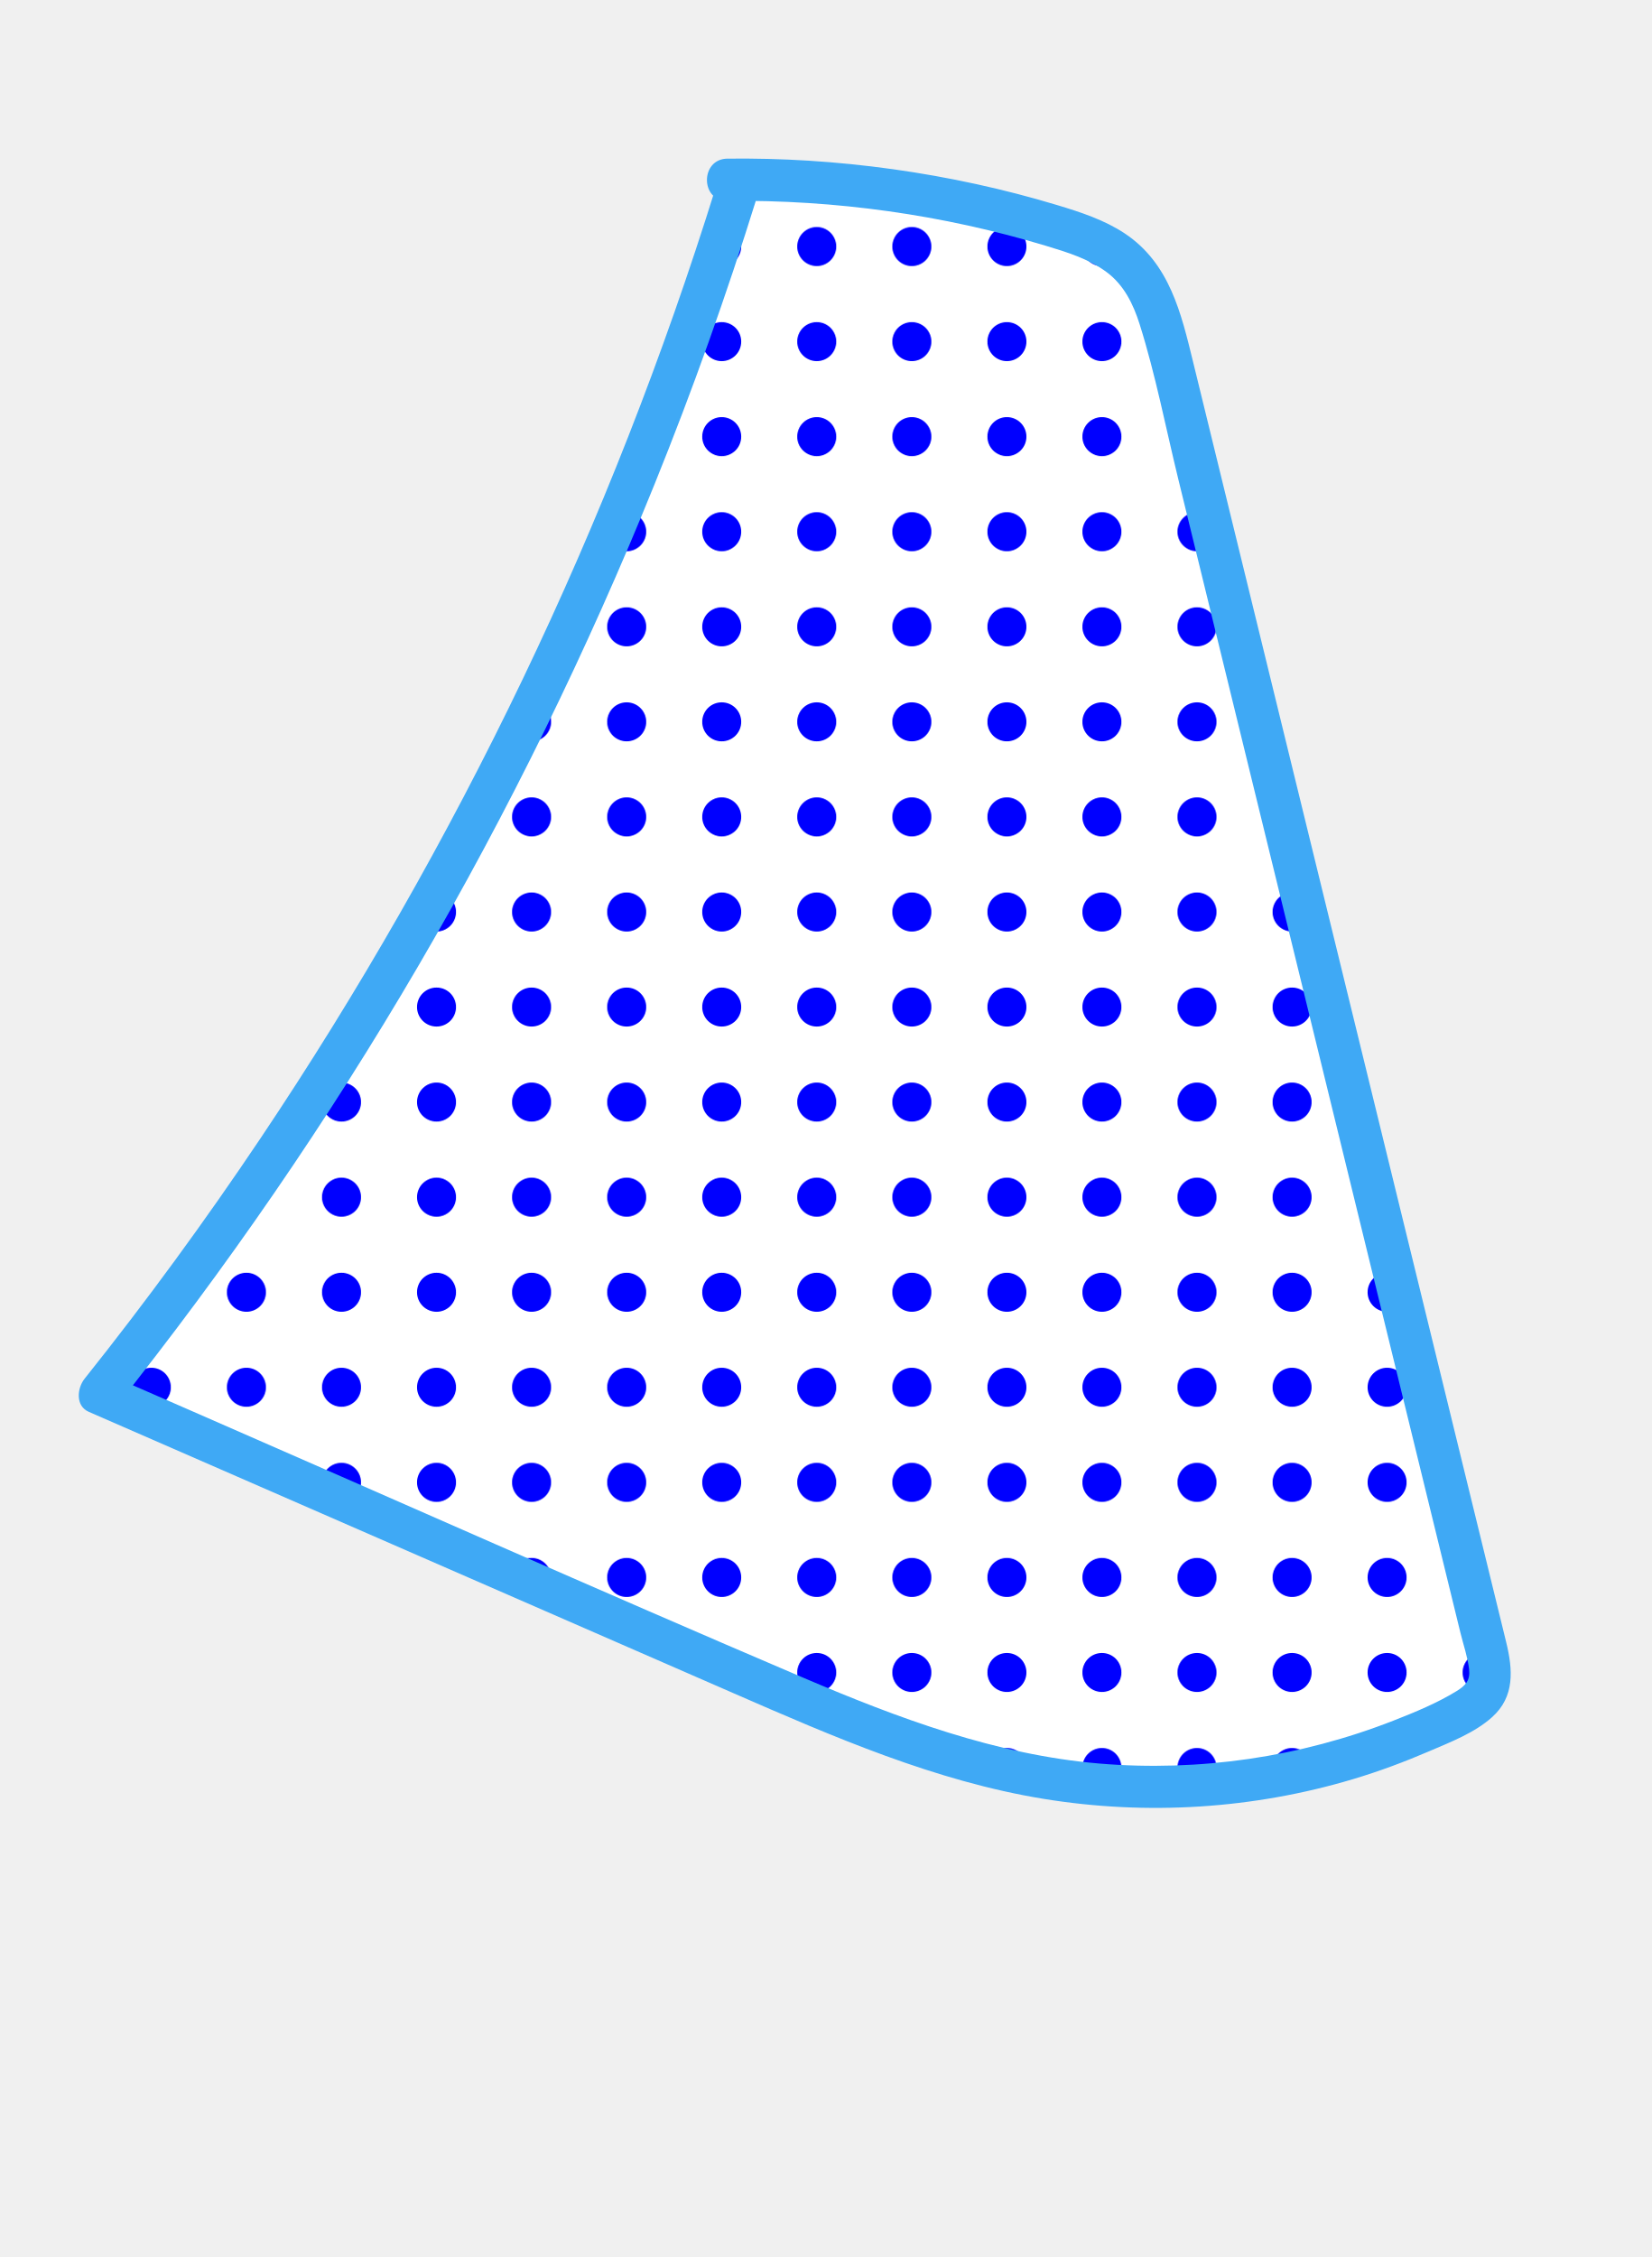
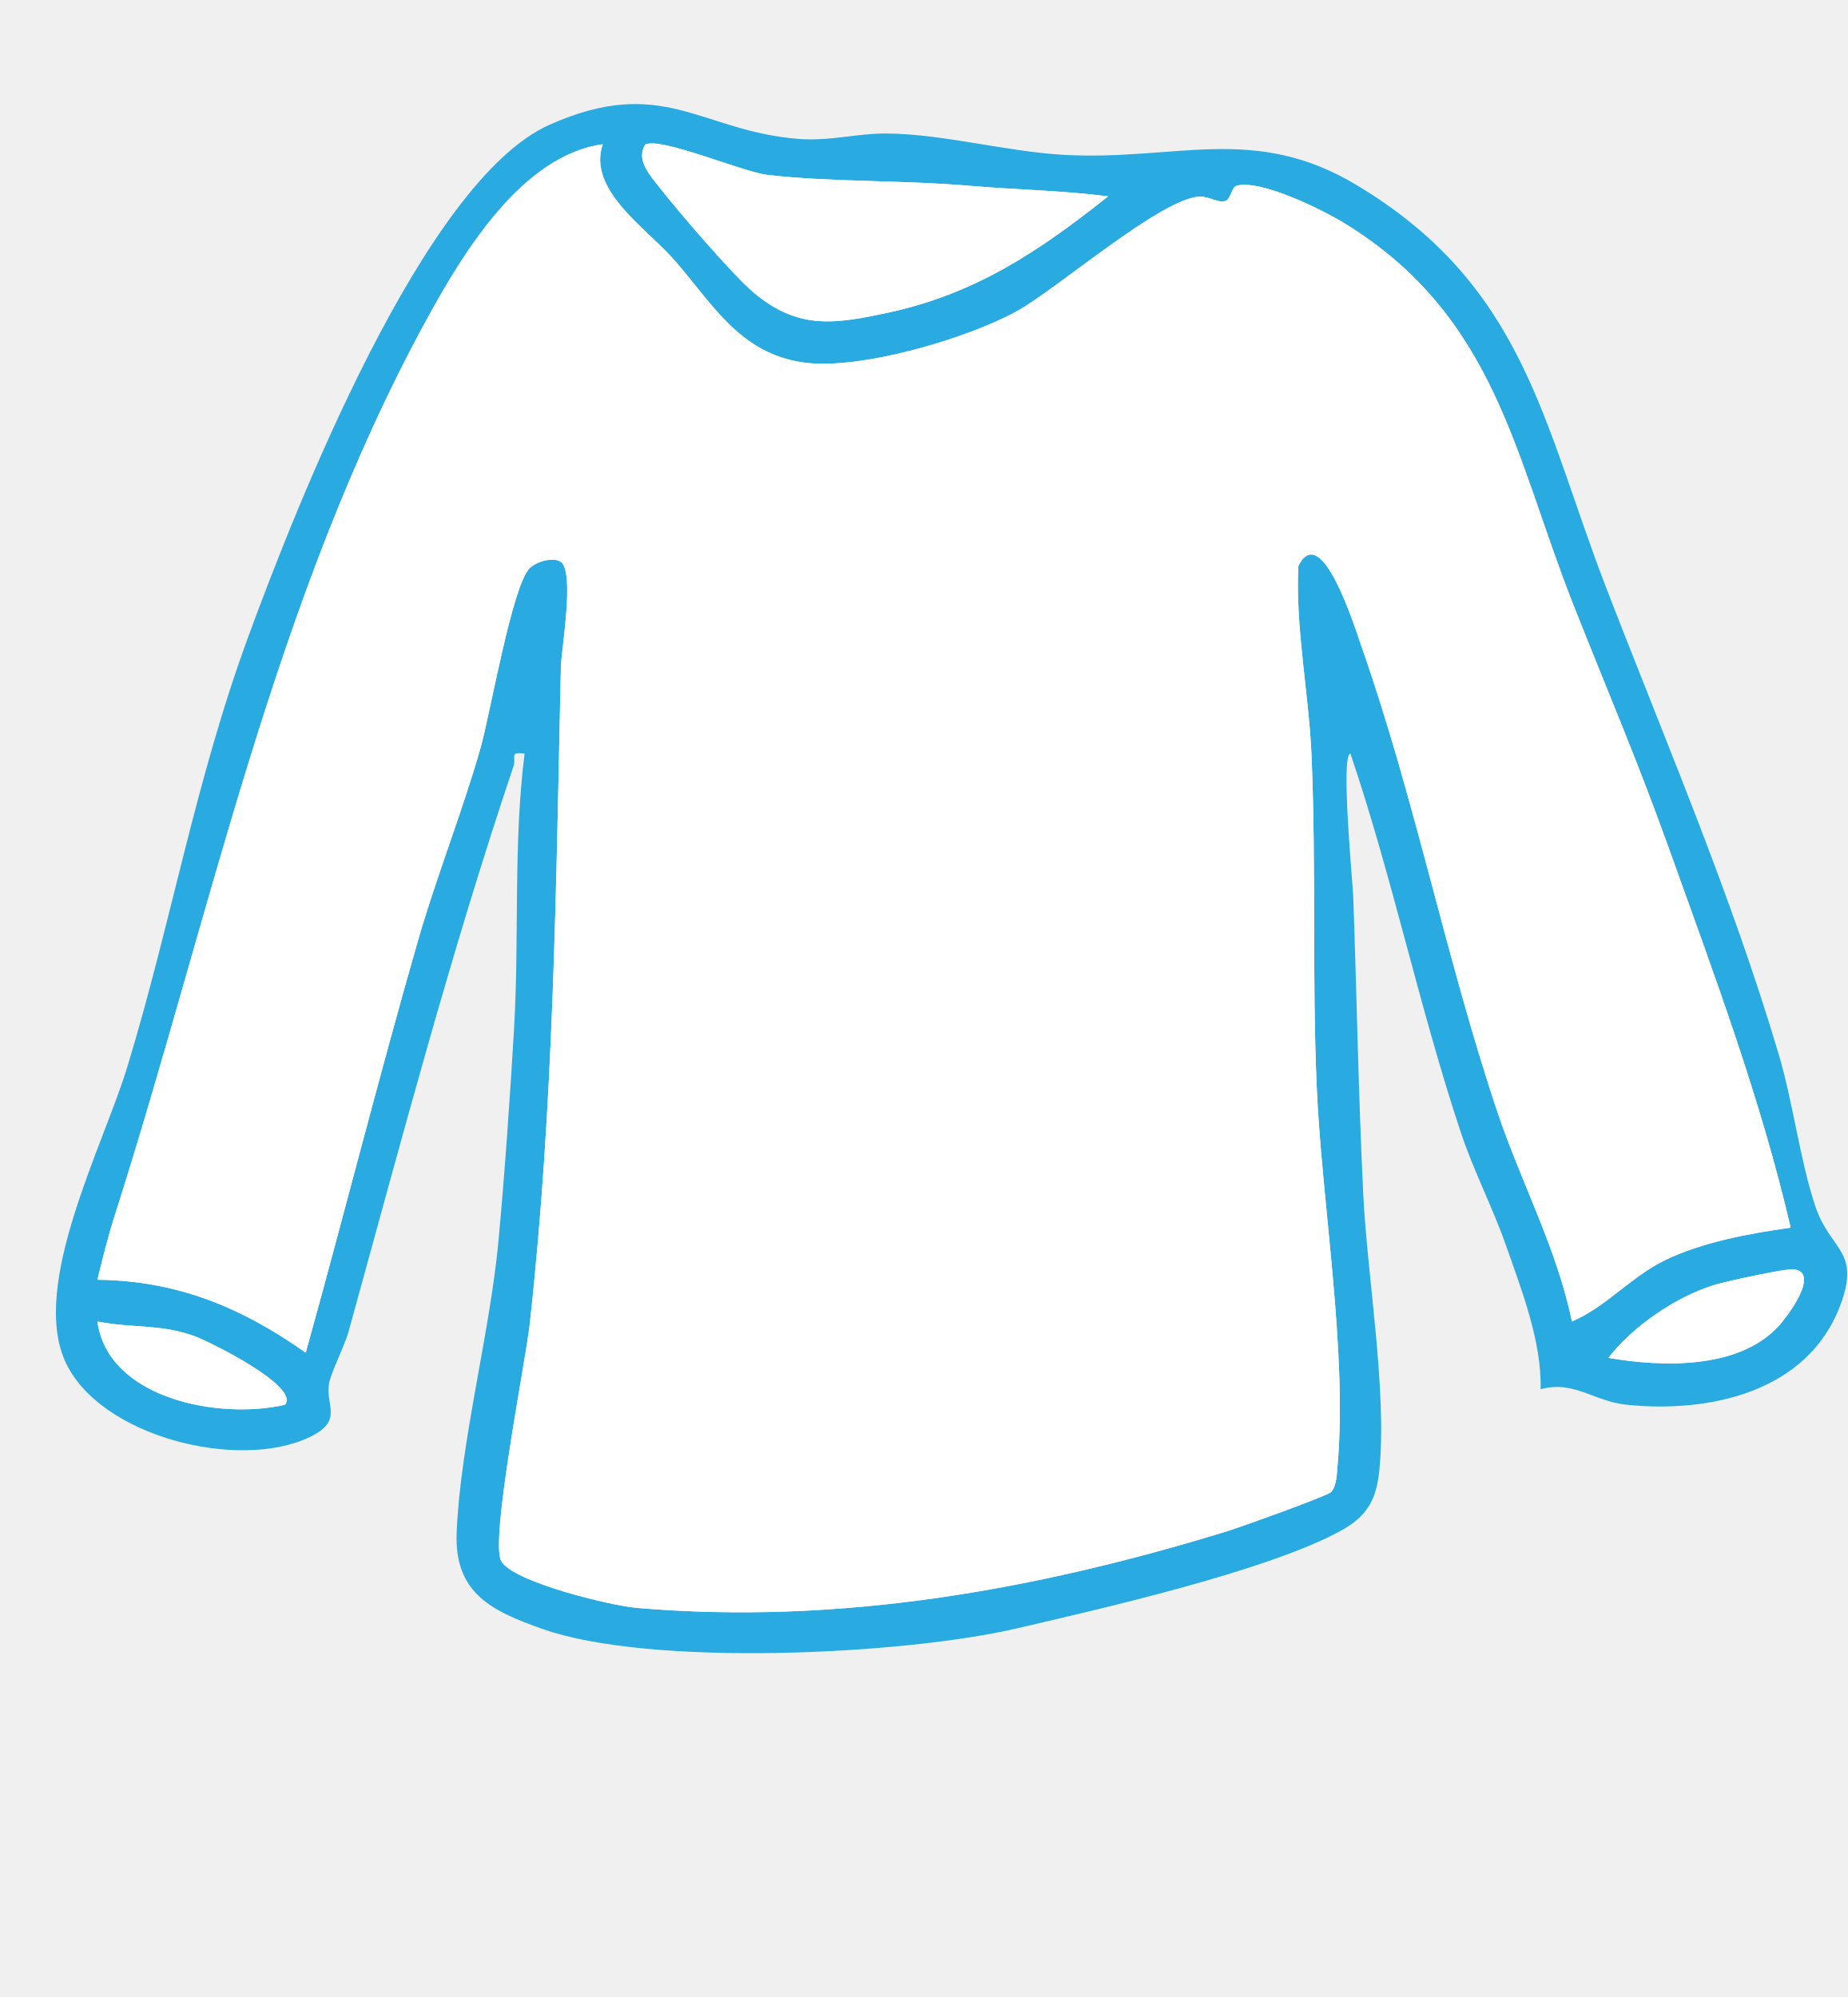
- <svg xmlns="http://www.w3.org/2000/svg" id="Layer_1" data-name="Layer 1" viewBox="0 0 173.704 237.421">
+ <svg xmlns="http://www.w3.org/2000/svg" id="Layer_1" data-name="Layer 1" viewBox="0 0 269.558 291.469">
  <defs>
    <style>
      .cls-1 {
-         fill: none;
+         fill: #fff;
      }

      .cls-2 {
-         fill: blue;
-       }
- 
-       .cls-3 {
-         fill: #3fa9f5;
-       }
- 
-       .cls-4 {
-         fill: #fff;
-       }
- 
-       .cls-5 {
-         fill: url(#New_Pattern);
+         fill: #29abe2;
      }
    </style>
-     <pattern id="New_Pattern" data-name="New Pattern" x="0" y="0" width="10" height="10" patternTransform="translate(-499.0764 -649.0679)" patternUnits="userSpaceOnUse" viewBox="0 0 10 10">
-       <g>
-         <rect class="cls-1" width="10" height="10" />
-         <rect class="cls-4" width="10" height="10" />
-         <circle class="cls-2" cx="5" cy="5" r="2.053" />
-       </g>
-     </pattern>
  </defs>
-   <rect class="cls-1" y="-2" width="173.704" height="237.421" />
-   <g>
-     <path class="cls-5" d="M77.445,20.293c-14.223,45.773-37.065,88.853-66.975,126.308,22.46,9.802,44.92,19.603,67.38,29.405,10.404,4.54,20.936,9.12,32.128,11.013,14.623,2.474,30.02.129,43.244-6.584,1.4-.711,2.892-1.601,3.391-3.089.379-1.129.098-2.361-.185-3.518-11.173-45.682-22.346-91.364-33.518-137.046-.751-3.071-1.575-6.283-3.709-8.616-2.094-2.288-5.151-3.401-8.117-4.309-11.175-3.422-22.882-5.098-34.568-4.947" />
-     <path class="cls-3" d="M75.303,19.702c-5.509,17.695-12.282,34.984-20.294,51.696-8.029,16.75-17.262,32.924-27.608,48.351-5.819,8.675-11.988,17.115-18.501,25.282-.784.983-.997,2.858.45,3.489,22.603,9.864,45.204,19.731,67.808,29.591,10.537,4.597,21.242,9.266,32.666,11.122,10.837,1.761,22.031,1.064,32.554-2.09,2.717-.814,5.373-1.804,7.978-2.925,2.244-.966,4.767-1.929,6.611-3.582,2.407-2.158,2.19-5.002,1.487-7.883-.728-2.987-1.461-5.973-2.191-8.959-2.941-12.026-5.883-24.052-8.824-36.078-5.843-23.89-11.686-47.781-17.529-71.671-1.461-5.973-2.921-11.945-4.382-17.918-1.266-5.175-2.474-10.415-7.187-13.559-2.143-1.43-4.67-2.253-7.118-2.992-2.797-.844-5.627-1.578-8.482-2.202-5.821-1.273-11.753-2.1-17.7-2.473-2.838-.178-5.68-.244-8.523-.213-2.857.031-2.865,4.474,0,4.443,11.352-.123,22.653,1.448,33.524,4.729,2.213.668,4.506,1.374,6.386,2.771,1.811,1.346,2.798,3.366,3.461,5.47,1.682,5.333,2.751,10.915,4.079,16.346,5.646,23.083,11.291,46.166,16.937,69.249,2.842,11.622,5.685,23.245,8.528,34.867,1.401,5.73,2.803,11.461,4.205,17.191.306,1.25.764,2.562.913,3.842.134,1.161-.368,1.713-1.318,2.297-2.058,1.265-4.38,2.22-6.624,3.099-9.822,3.847-20.437,5.401-30.949,4.521-10.841-.908-21.184-4.775-31.113-9.012-21.658-9.243-43.177-18.824-64.759-28.242-2.732-1.192-5.463-2.384-8.195-3.576l.45,3.489c11.749-14.73,22.453-30.277,31.956-46.548,9.504-16.271,17.802-33.233,24.866-50.701,3.987-9.86,7.562-19.884,10.723-30.039.852-2.736-3.436-3.907-4.284-1.181h0Z" />
-   </g>
+   <path class="cls-2" d="M224.812,202.76c.178-6.927-2.779-14.516-5.105-21.128-1.883-5.352-4.687-10.796-6.518-16.291-6.085-18.264-9.972-37.175-16.129-55.346-1.472.033.346,19.028.411,20.884.512,14.463.756,28.949,1.458,43.4.585,12.037,3.503,28.736,2.35,40.303-.443,4.445-1.887,6.774-5.61,8.827-10.565,5.825-34.846,11.368-47.325,14.267-16.643,3.866-53.406,5.642-69.158.084-7.436-2.624-12.919-5.211-12.549-14.115.547-13.134,4.838-28.971,6.106-42.563.903-9.684,1.718-21.409,2.281-31.172.761-13.203-.137-26.716,1.524-39.904-2.267-.395-1.2.601-1.598,1.78-9.138,27.116-16.427,54.84-24.047,82.43-.628,2.275-2.612,6.046-2.896,7.771-.523,3.18,2.159,5.388-2.846,7.774-10.417,4.967-30.705-.119-35.646-11.054-5.093-11.271,5.552-31.477,9.041-42.922,6.444-21.143,9.893-41.667,17.688-62.904,6.898-18.796,25.572-66.491,43.937-74.669,16.574-7.38,22.04.925,36.298,2.06,4.635.369,8.524-.822,12.937-.787,8.185.066,17.466,2.648,25.796,3.113,16.455.917,27.736-4.592,42.736,4.402,24.523,14.704,27.134,34.645,36.385,58.652,8.707,22.593,18.303,44.871,25.237,68.279,2.097,7.08,3.077,15.327,5.308,22.063,2.195,6.629,6.72,6.46,3.638,14.587-4.769,12.571-18.981,15.696-31.151,14.448-4.777-.49-7.704-3.599-12.553-2.27ZM87.957,21.054c-11.767,1.604-20.394,15.855-25.713,25.599-22.248,40.76-31.521,86.991-45.535,130.854-.969,3.032-1.737,6.194-2.501,9.279,11.663.123,21.09,4.056,30.404,10.648,5.563-19.972,10.624-40.13,16.357-60.06,2.718-9.448,6.418-18.658,9.131-28.123,1.387-4.839,4.63-23.733,7.164-26.287,1.012-1.02,3.406-1.688,4.514-.993,2.159,1.355.124,12.798.065,15.454-.71,31.995-1.01,63.94-4.542,95.817-.621,5.605-5.826,31.592-4.163,34.601,1.697,3.07,16.056,6.516,19.773,6.835,29.485,2.527,58.18-2.592,86.117-11.177,1.916-.589,14.616-5.143,15.191-5.716.84-.838.87-2.794.971-3.971,1.45-16.836-2.348-38.399-3.065-55.542-.665-15.921-.063-32.018-.737-47.922-.387-9.134-2.372-18.65-1.93-27.713,3.345-6.857,8.287,9.082,9.108,11.412,7.875,22.344,12.417,45.814,19.942,68.252,3.444,10.268,8.669,19.896,10.87,30.573,4.943-2.088,8.637-6.536,13.515-8.908,5.549-2.698,12.317-3.925,18.41-4.782-4.426-19.041-11.264-37.187-17.832-55.532-4.548-12.704-9.073-23.202-13.924-35.495-8.566-21.703-11.289-42.042-33.373-55.582-3.195-1.959-12.15-6.403-15.69-5.476-.864.226-.786,1.985-1.753,2.256-.959.269-2.416-.712-3.665-.661-5.637.229-20.72,13.418-26.646,16.702-7.274,4.032-22.97,8.656-31.126,7.517-9.527-1.33-13.495-8.869-19.063-15.151-3.959-4.467-12.549-10.074-10.275-16.708ZM161.706,28.657c-6.672-.868-13.435-.958-20.139-1.537-9.757-.842-20.539-.536-29.578-1.594-3.638-.426-15.79-5.657-17.867-4.402-1.336,2.306.753,4.489,2.217,6.367,2.644,3.39,10.644,12.706,13.659,15.232,6.512,5.456,11.834,4.583,19.643,2.901,12.767-2.75,22.04-9.003,32.065-16.967ZM234.695,198.188c7.865,1.352,18.906,1.686,24.738-4.525,1.52-1.618,6.238-8,2.268-8.412-1.159-.12-9.804,1.762-11.458,2.264-5.624,1.704-11.943,6.01-15.548,10.673ZM41.58,205.031c2.273-2.685-11.139-9.273-13.173-10.009-5.07-1.836-9.014-1.121-14.194-2.144,1.544,11.327,17.845,14.365,27.367,12.154Z" />
+   <path class="cls-1" d="M87.957,21.054c-2.273,6.634,6.316,12.241,10.275,16.708,5.568,6.282,9.536,13.821,19.063,15.151,8.156,1.139,23.852-3.486,31.126-7.517,5.926-3.285,21.009-16.473,26.646-16.702,1.249-.051,2.706.93,3.665.661.967-.271.89-2.03,1.753-2.256,3.54-.927,12.495,3.518,15.69,5.476,22.084,13.54,24.807,33.879,33.373,55.582,4.852,12.293,9.376,22.791,13.924,35.495,6.568,18.345,13.405,36.491,17.832,55.532-6.094.858-12.862,2.084-18.41,4.782-4.878,2.372-8.572,6.82-13.515,8.908-2.201-10.678-7.426-20.305-10.87-30.573-7.525-22.438-12.067-45.908-19.942-68.252-.821-2.33-5.763-18.268-9.108-11.412-.442,9.063,1.543,18.579,1.93,27.713.674,15.904.072,32.001.737,47.922.716,17.143,4.515,38.706,3.065,55.542-.101,1.177-.131,3.134-.971,3.971-.575.573-13.275,5.127-15.191,5.716-27.937,8.585-56.632,13.704-86.117,11.177-3.717-.319-18.076-3.765-19.773-6.835-1.663-3.009,3.542-28.996,4.163-34.601,3.533-31.877,3.832-63.822,4.542-95.817.059-2.656,2.094-14.099-.065-15.454-1.107-.695-3.502-.027-4.514.993-2.534,2.555-5.777,21.448-7.164,26.287-2.713,9.465-6.413,18.675-9.131,28.123-5.733,19.93-10.794,40.088-16.357,60.06-9.314-6.592-18.741-10.525-30.404-10.648.764-3.085,1.532-6.248,2.501-9.279,14.014-43.863,23.287-90.094,45.535-130.854,5.319-9.744,13.946-23.995,25.713-25.599Z" />
+   <path class="cls-1" d="M161.706,28.657c-10.024,7.964-19.298,14.217-32.065,16.967-7.809,1.682-13.131,2.555-19.643-2.901-3.015-2.526-11.015-11.842-13.659-15.232-1.465-1.878-3.554-4.06-2.217-6.367,2.077-1.255,14.229,3.976,17.867,4.402,9.039,1.058,19.822.752,29.578,1.594,6.704.579,13.467.668,20.139,1.537Z" />
+   <path class="cls-1" d="M234.695,198.188c3.605-4.663,9.924-8.969,15.548-10.673,1.654-.501,10.3-2.384,11.458-2.264,3.97.412-.749,6.794-2.268,8.412-5.832,6.211-16.872,5.877-24.738,4.525Z" />
+   <path class="cls-1" d="M41.58,205.031c-9.522,2.211-25.823-.827-27.367-12.154,5.18,1.023,9.124.308,14.194,2.144,2.034.737,15.446,7.324,13.173,10.009Z" />
</svg>
